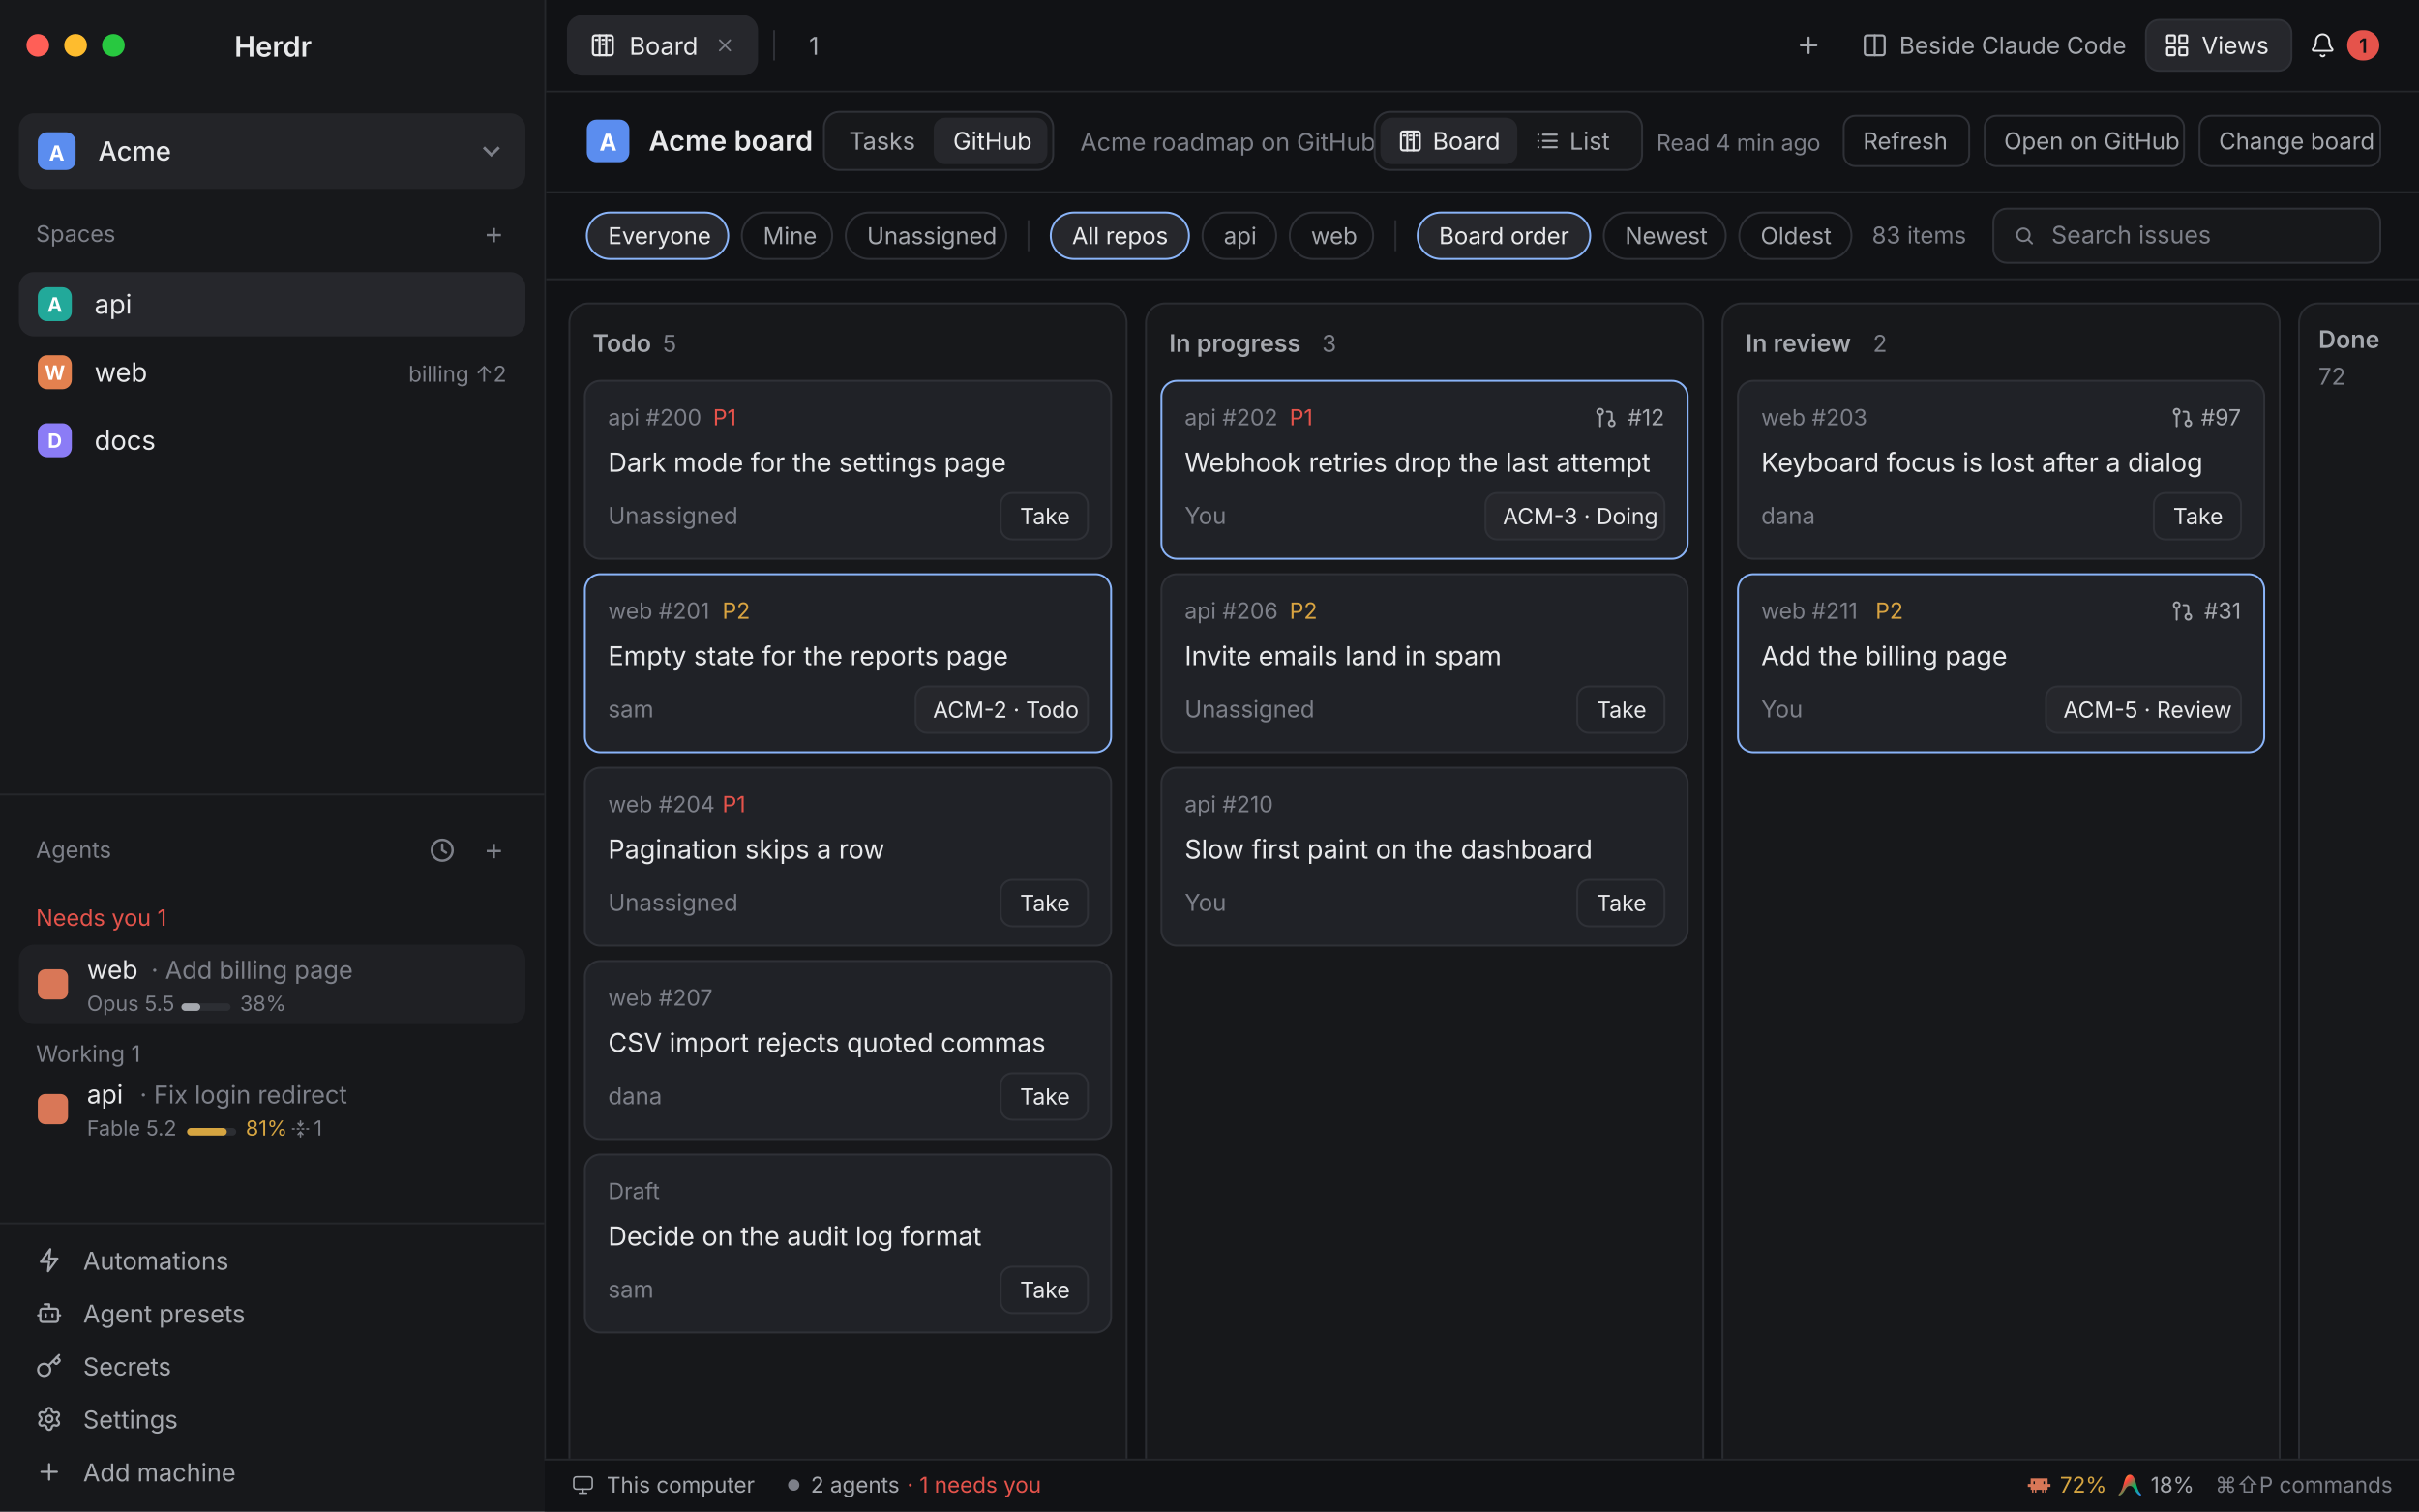
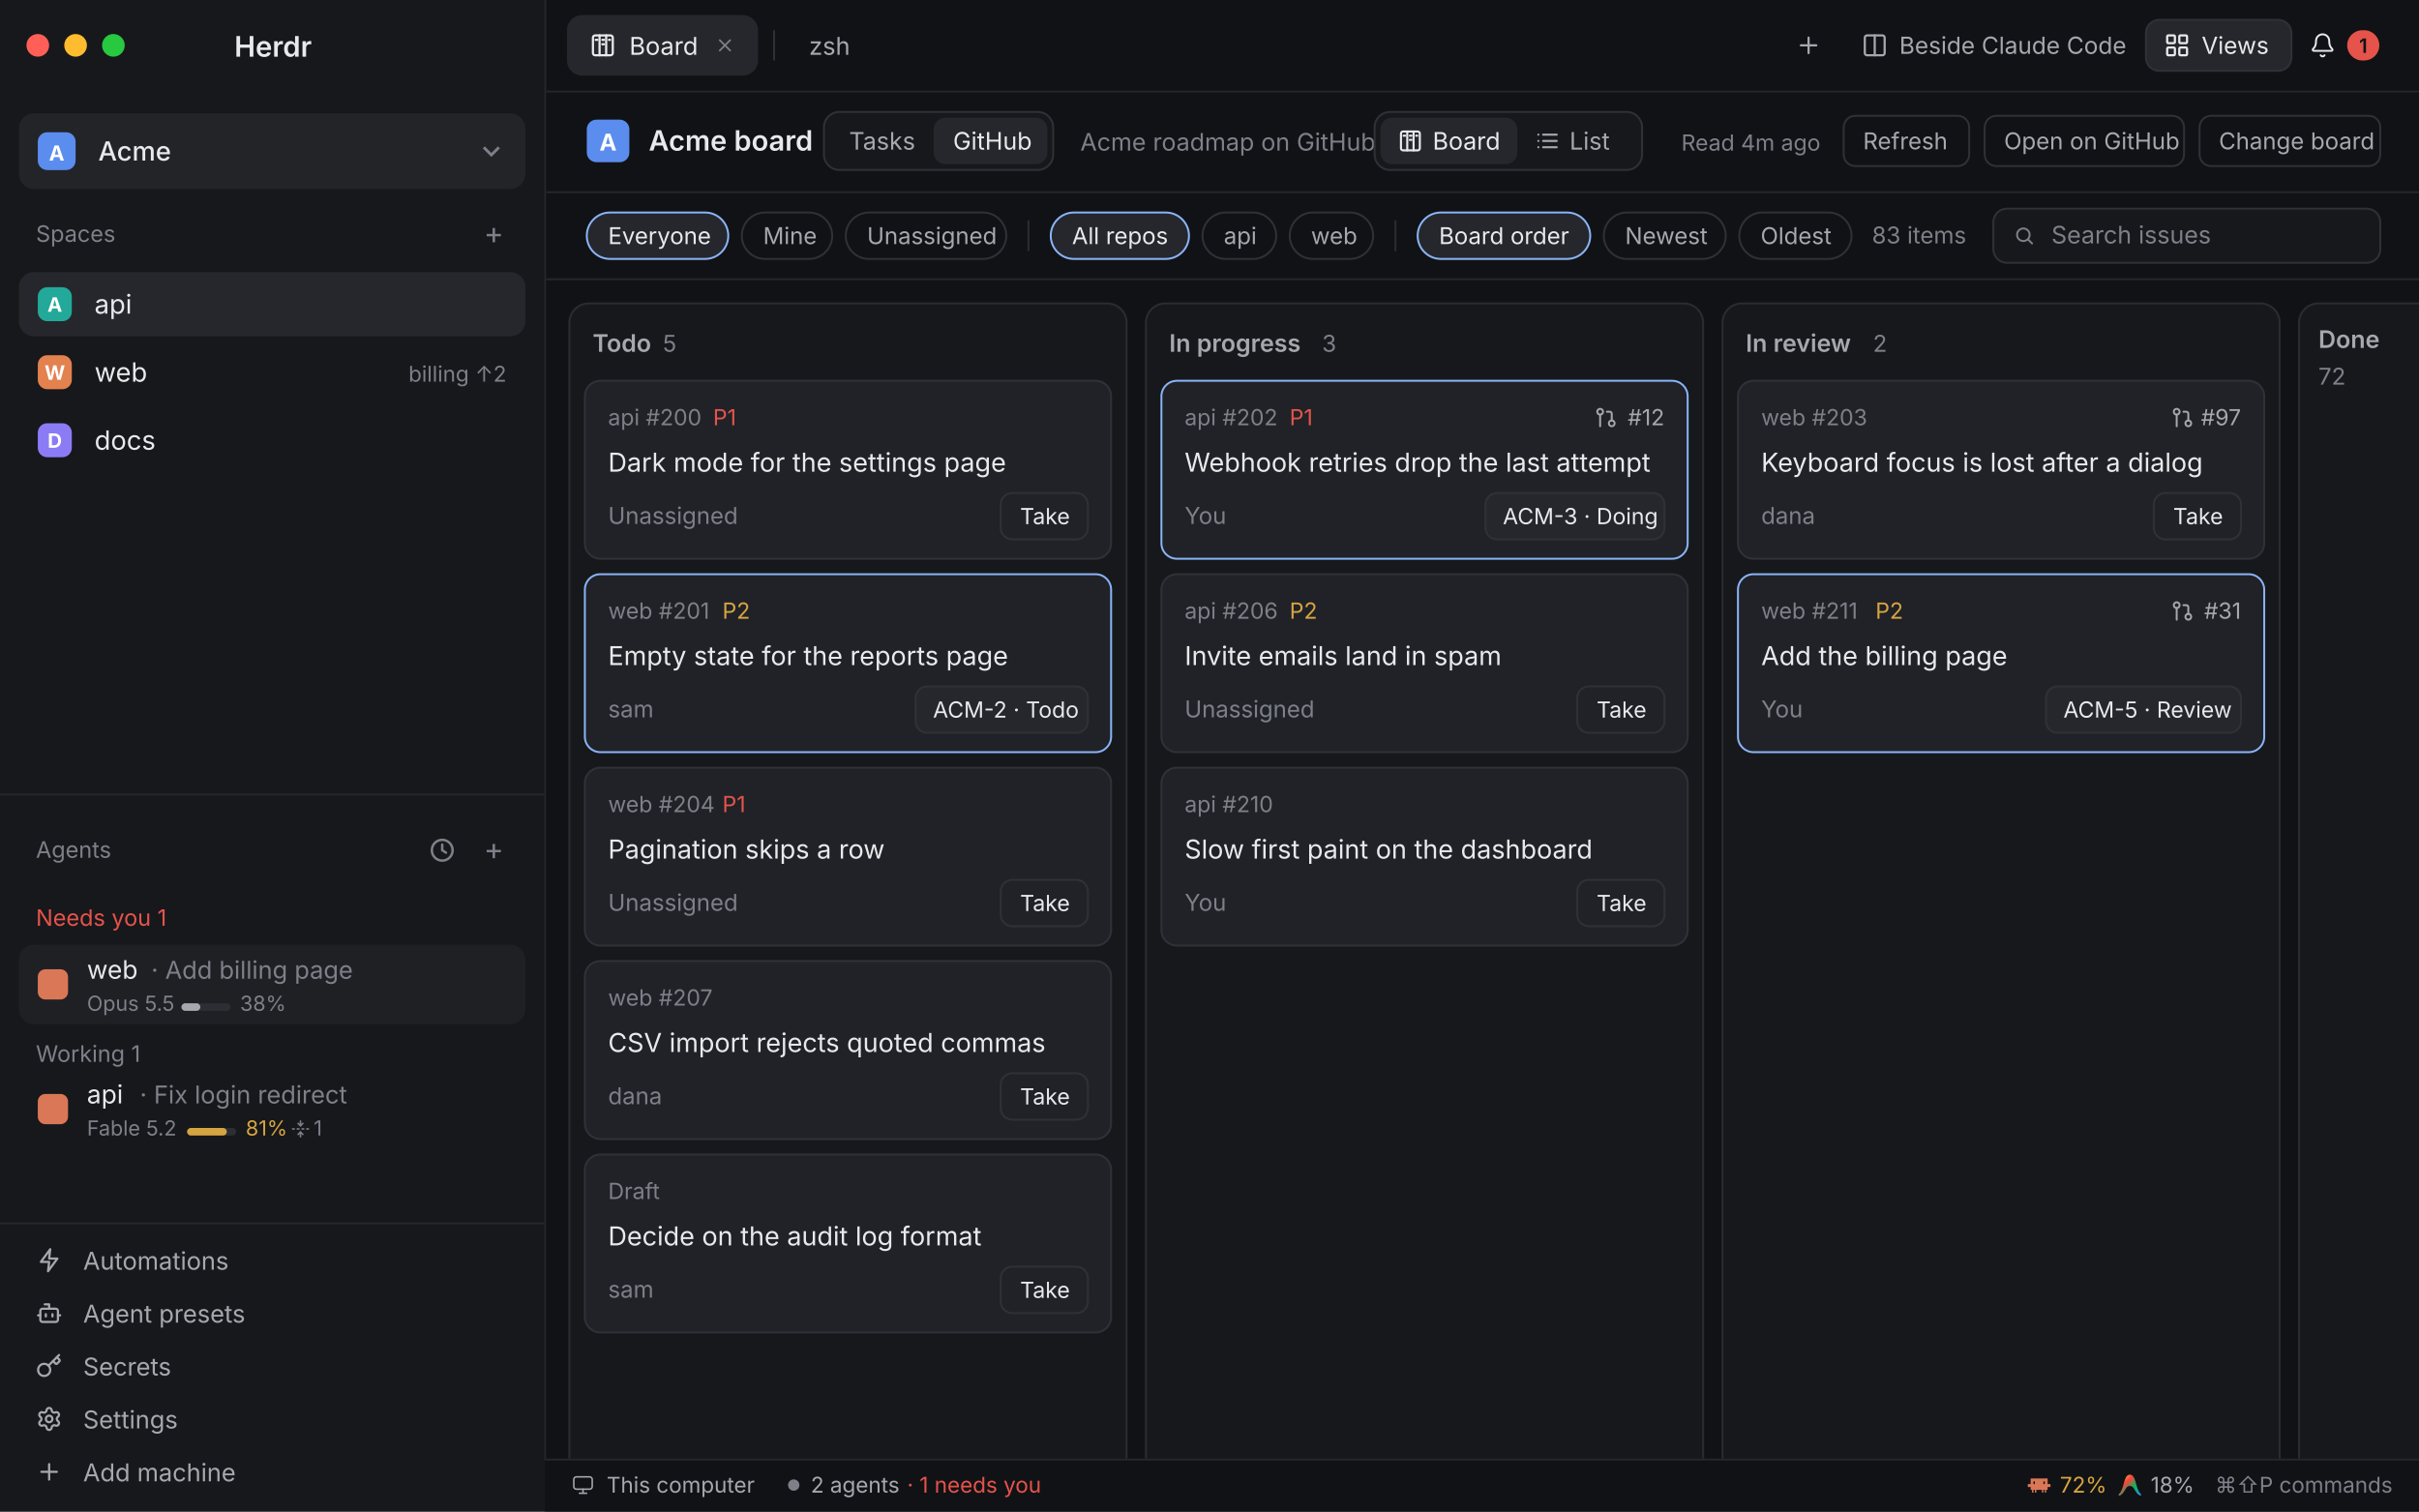
<svg xmlns="http://www.w3.org/2000/svg" width="1280" height="800" viewBox="0 0 1280 800" font-family="Geist, -apple-system, 'Helvetica Neue', sans-serif">
  <defs>
    <filter id="shadow" x="-20%" y="-20%" width="140%" height="140%">
      <feDropShadow dx="0" dy="8" stdDeviation="12" flood-color="#000" flood-opacity="0.45" />
    </filter>
    <clipPath id="pane">
      <rect x="289" y="49" width="991" height="751" />
    </clipPath>
  </defs>
  <rect x="0" y="0" width="1280" height="800" rx="0" fill="#111215" />
  <rect width="288" height="800" fill="#17181b" />
  <rect x="288" width="1" height="800" fill="#25272b" />
  <circle cx="20" cy="24" r="6" fill="#ff5f57" />
  <circle cx="40" cy="24" r="6" fill="#febc2e" />
  <circle cx="60" cy="24" r="6" fill="#28c840" />
  <text x="124" y="30" fill="#e8e9eb" font-size="15" font-weight="600">Herdr</text>
  <rect x="10" y="60" width="268" height="40" rx="8" fill="#232428" />
  <rect x="20" y="70" width="20" height="20" rx="5" fill="#5b8def" />
  <text x="30" y="85" fill="#fff" font-size="11" font-weight="700" text-anchor="middle">A</text>
  <text x="52" y="85" fill="#e8e9eb" font-size="14" font-weight="500">Acme</text>
  <path d="M256 78 l4 4 l4 -4" stroke="#7d8089" stroke-width="1.5" fill="none" />
  <text x="19" y="128" fill="#7d8089" font-size="12">Spaces</text>
  <text x="256" y="129" fill="#7d8089" font-size="16">+</text>
  <rect x="10" y="144" width="268" height="34" rx="8" fill="#26272c" />
  <rect x="20" y="152" width="18" height="18" rx="5" fill="#22a99a" />
  <text x="29" y="165" fill="#fff" font-size="10.5" font-weight="700" text-anchor="middle">A</text>
  <text x="50" y="166" fill="#e8e9eb" font-size="14">api</text>
  <rect x="20" y="188" width="18" height="18" rx="5" fill="#e3814f" />
  <text x="29" y="201" fill="#fff" font-size="10.5" font-weight="700" text-anchor="middle">W</text>
  <text x="50" y="202" fill="#e8e9eb" font-size="14">web</text>
  <text x="268" y="202" fill="#7d8089" font-size="11.5" text-anchor="end">billing ↑2</text>
  <rect x="20" y="224" width="18" height="18" rx="5" fill="#8b7cf6" />
  <text x="29" y="237" fill="#fff" font-size="10.5" font-weight="700" text-anchor="middle">D</text>
  <text x="50" y="238" fill="#e8e9eb" font-size="14">docs</text>
  <rect y="420" width="288" height="1" fill="#25272b" />
  <text x="19" y="454" fill="#7d8089" font-size="12">Agents</text>
  <circle cx="234" cy="450" r="5.5" stroke="#7d8089" stroke-width="1.3" fill="none" />
  <path d="M234 447 v3 l2 1.3" stroke="#7d8089" stroke-width="1.3" fill="none" stroke-linecap="round" />
  <text x="256" y="455" fill="#7d8089" font-size="16">+</text>
  <text x="19" y="490" fill="#e5534b" font-size="12">Needs you 1</text>
  <rect x="10" y="500" width="268" height="42" rx="8" fill="#1f2024" />
  <rect x="20" y="513" width="16" height="16" rx="4" fill="#d97757" />
  <text x="46" y="518" fill="#e8e9eb" font-size="13.5">web</text>
  <text x="80" y="518" fill="#7d8089" font-size="13">· Add billing page</text>
  <text x="46" y="535" fill="#7d8089" font-size="11">Opus 5.5</text>
  <rect x="96" y="531" width="26" height="4" rx="2" fill="#2c2e33" />
  <rect x="96" y="531" width="10" height="4" rx="2" fill="#a5a8ae" />
  <text x="127" y="535" fill="#7d8089" font-size="11">38%</text>
  <text x="19" y="562" fill="#7d8089" font-size="12">Working 1</text>
  <rect x="20" y="579" width="16" height="16" rx="4" fill="#d97757" />
  <text x="46" y="584" fill="#e8e9eb" font-size="13.5">api</text>
  <text x="74" y="584" fill="#7d8089" font-size="13">· Fix login redirect</text>
  <text x="46" y="601" fill="#7d8089" font-size="11">Fable 5.2</text>
  <rect x="99" y="597" width="26" height="4" rx="2" fill="#2c2e33" />
  <rect x="99" y="597" width="21" height="4" rx="2" fill="#d6a541" />
  <text x="130" y="601" fill="#d6a541" font-size="11">81%</text>
  <g transform="translate(154 592.5) scale(0.4167)" fill="none" stroke="#7d8089" stroke-width="2" stroke-linecap="round" stroke-linejoin="round">
    <path d="M12 22v-6" />
    <path d="M12 8V2" />
    <path d="M4 12H2" />
    <path d="M10 12H8" />
    <path d="M16 12h-2" />
    <path d="M22 12h-2" />
    <path d="m15 19-3-3-3 3" />
    <path d="m15 5-3 3-3-3" />
  </g>
  <text x="166" y="601" fill="#7d8089" font-size="11">1</text>
  <rect y="647" width="288" height="1" fill="#25272b" />
  <g transform="translate(19 660) scale(0.5833)" fill="none" stroke="#a5a8ae" stroke-width="2.00" stroke-linecap="round" stroke-linejoin="round">
    <path d="M13 2 4.5 13.5H12L11 22l8.5-11.5H12z" />
  </g>
  <text x="44" y="672" fill="#a5a8ae" font-size="13">Automations</text>
  <g transform="translate(19 688) scale(0.5833)" fill="none" stroke="#a5a8ae" stroke-width="2.00" stroke-linecap="round" stroke-linejoin="round">
    <path d="M12 8V4H8" />
    <rect width="16" height="12" x="4" y="8" rx="2" />
    <path d="M2 14h2" />
    <path d="M20 14h2" />
    <path d="M15 13v2" />
    <path d="M9 13v2" />
  </g>
  <text x="44" y="700" fill="#a5a8ae" font-size="13">Agent presets</text>
  <g transform="translate(19 716) scale(0.5833)" fill="none" stroke="#a5a8ae" stroke-width="2.00" stroke-linecap="round" stroke-linejoin="round">
    <path d="m15.5 7.5 2.3 2.3a1 1 0 0 0 1.4 0l2.1-2.1a1 1 0 0 0 0-1.4L19 4" />
    <path d="m21 2-9.6 9.6" />
    <circle cx="7.5" cy="15.5" r="5.5" />
  </g>
  <text x="44" y="728" fill="#a5a8ae" font-size="13">Secrets</text>
  <g transform="translate(19 744) scale(0.5833)" fill="none" stroke="#a5a8ae" stroke-width="2.00" stroke-linecap="round" stroke-linejoin="round">
    <path d="M9.671 4.136a2.34 2.34 0 0 1 4.659 0 2.34 2.34 0 0 0 3.319 1.915 2.34 2.34 0 0 1 2.33 4.033 2.34 2.34 0 0 0 0 3.831 2.34 2.34 0 0 1-2.33 4.033 2.34 2.34 0 0 0-3.319 1.915 2.34 2.34 0 0 1-4.659 0 2.34 2.34 0 0 0-3.32-1.915 2.34 2.34 0 0 1-2.33-4.033 2.34 2.34 0 0 0 0-3.831A2.34 2.34 0 0 1 6.35 6.051a2.34 2.34 0 0 0 3.319-1.915" />
    <circle cx="12" cy="12" r="3" />
  </g>
  <text x="44" y="756" fill="#a5a8ae" font-size="13">Settings</text>
  <g transform="translate(19 772) scale(0.5833)" fill="none" stroke="#a5a8ae" stroke-width="2.00" stroke-linecap="round" stroke-linejoin="round">
    <path d="M5 12h14" />
    <path d="M12 5v14" />
  </g>
  <text x="44" y="784" fill="#a5a8ae" font-size="13">Add machine</text>
  <rect x="300" y="8" width="101.1" height="32" rx="8" fill="#26272c" />
  <g transform="translate(312 17) scale(0.5833)" fill="none" stroke="#e8e9eb" stroke-width="2" stroke-linecap="round" stroke-linejoin="round">
    <rect x="3" y="3" width="18" height="18" rx="2" />
    <path d="M9 3v18" />
    <path d="M15 3v18" />
    <path d="M5.5 7h1.5" />
    <path d="M11.5 7h1.5" />
    <path d="M11.5 11h1.5" />
    <path d="M17.5 7h1" />
  </g>
  <text x="333" y="29" fill="#e8e9eb" font-size="13">Board</text>
  <g transform="translate(378.1 18.5) scale(0.4583)" fill="none" stroke="#7d8089" stroke-width="2" stroke-linecap="round" stroke-linejoin="round">
    <path d="M18 6 6 18" />
    <path d="m6 6 12 12" />
  </g>
  <rect x="409.1" y="16" width="1" height="16" fill="#2f3137" />
-   <text x="428.1" y="29" fill="#a5a8ae" font-size="13">1</text>
+   <text x="428.1" y="29" fill="#a5a8ae" font-size="13">zsh</text>
  <g transform="translate(950 17) scale(0.5833)" fill="none" stroke="#a5a8ae" stroke-width="2" stroke-linecap="round" stroke-linejoin="round">
    <path d="M5 12h14" />
    <path d="M12 5v14" />
  </g>
  <g transform="translate(985 17) scale(0.5833)" fill="none" stroke="#a5a8ae" stroke-width="2" stroke-linecap="round" stroke-linejoin="round">
    <rect width="18" height="18" x="3" y="3" rx="2" />
    <path d="M12 3v18" />
  </g>
  <text x="1005" y="28.5" fill="#a5a8ae" font-size="12.5">Beside Claude Code</text>
  <rect x="1135.5" y="10.5" width="77" height="27" rx="7" fill="#26272c" stroke="#2f3137" />
  <g transform="translate(1145 17) scale(0.5833)" fill="none" stroke="#e8e9eb" stroke-width="2" stroke-linecap="round" stroke-linejoin="round">
    <rect width="7" height="7" x="3" y="3" rx="1" />
    <rect width="7" height="7" x="14" y="3" rx="1" />
    <rect width="7" height="7" x="14" y="14" rx="1" />
    <rect width="7" height="7" x="3" y="14" rx="1" />
  </g>
  <text x="1165" y="28.5" fill="#e8e9eb" font-size="12.5">Views</text>
  <g transform="translate(1222 17) scale(0.5833)" fill="none" stroke="#e8e9eb" stroke-width="1.75" stroke-linecap="round" stroke-linejoin="round">
    <path d="M10.268 21a2 2 0 0 0 3.464 0" />
    <path d="M3.262 15.326A1 1 0 0 0 4 17h16a1 1 0 0 0 .74-1.673C19.41 13.956 18 12.499 18 8A6 6 0 0 0 6 8c0 4.499-1.411 5.956-2.738 7.326" />
  </g>
  <rect x="1242" y="16" width="17" height="16" rx="8" fill="#e5534b" />
  <text x="1250.5" y="28" fill="#111215" font-size="10.5" font-weight="600" text-anchor="middle">1</text>
  <rect x="289" y="48" width="991" height="1" fill="#25272b" />
  <rect x="289" y="49" width="991" height="751" fill="#111215" />
  <g clip-path="url(#pane)">
    <g transform="translate(289 49) scale(1.02376) translate(-301 -92)">
      <rect x="322" y="106" width="22" height="22" rx="5" fill="#5b8def" />
      <text x="333" y="122" fill="#fff" font-size="12" font-weight="700" text-anchor="middle">A</text>
      <text x="354" y="122" fill="#e8e9eb" font-size="14.5" font-weight="600">Acme board</text>
      <rect x="301" y="143" width="968" height="1" rx="0" fill="#25272b" />
      <rect x="444.56" y="102" width="118.5" height="30" rx="8" fill="#17181b" stroke="#2f3137" />
      <text x="457.56" y="121.5" fill="#a5a8ae" font-size="12.5">Tasks</text>
      <rect x="501.31" y="105" width="58.75" height="24" rx="6" fill="#26272c" />
      <text x="511.31" y="121.5" fill="#e8e9eb" font-size="12.5">GitHub</text>
      <text x="577.06" y="122" fill="#7d8089" font-size="12.5">Acme roadmap on GitHub</text>
      <rect x="1155.56" y="104" width="93.44" height="26" rx="6" fill="none" stroke="#2f3137" />
      <text x="1165.56" y="121.32" fill="#a5a8ae" font-size="12">Change board</text>
      <rect x="1044.52" y="104" width="103.04" height="26" rx="6" fill="none" stroke="#2f3137" />
      <text x="1054.52" y="121.32" fill="#a5a8ae" font-size="12">Open on GitHub</text>
      <rect x="971.64" y="104" width="64.88" height="26" rx="6" fill="none" stroke="#2f3137" />
      <text x="981.64" y="121.32" fill="#a5a8ae" font-size="12">Refresh</text>
-       <text x="959.64" y="122" fill="#7d8089" font-size="11.5" text-anchor="end">Read 4 min ago</text>
+       <text x="959.64" y="122" fill="#7d8089" font-size="11.5" text-anchor="end">Read 4m ago</text>
      <rect x="729.19" y="102" width="138.25" height="30" rx="8" fill="#17181b" stroke="#2f3137" />
      <rect x="732.19" y="105" width="70.75" height="24" rx="6" fill="#26272c" />
      <g transform="translate(741.19 110.5) scale(0.5417)" fill="none" stroke="#e8e9eb" stroke-width="2" stroke-linecap="round" stroke-linejoin="round">
        <rect x="3" y="3" width="18" height="18" rx="2" />
        <path d="M9 3v18" />
        <path d="M15 3v18" />
        <path d="M5.5 7h1.5" />
        <path d="M11.5 7h1.5" />
        <path d="M11.5 11h1.5" />
        <path d="M17.5 7h1" />
      </g>
      <text x="759.19" y="121.5" fill="#e8e9eb" font-size="12.5">Board</text>
      <g transform="translate(811.94 110.5) scale(0.5417)" fill="none" stroke="#a5a8ae" stroke-width="2" stroke-linecap="round" stroke-linejoin="round">
        <path d="M8 6h13" />
        <path d="M8 12h13" />
        <path d="M8 18h13" />
        <path d="M3.5 6h.01" />
        <path d="M3.5 12h.01" />
        <path d="M3.5 18h.01" />
      </g>
      <text x="829.94" y="121.5" fill="#a5a8ae" font-size="12.5">List</text>
      <rect x="322" y="154" width="73.12" height="24" rx="12" fill="#26272c" stroke="#8ab4f8" />
      <text x="333" y="170.32" fill="#e8e9eb" font-size="12">Everyone</text>
      <rect x="402.12" y="154" width="46.72" height="24" rx="12" fill="none" stroke="#2f3137" />
      <text x="413.12" y="170.32" fill="#a5a8ae" font-size="12">Mine</text>
      <rect x="455.84" y="154" width="82.96" height="24" rx="12" fill="none" stroke="#2f3137" />
      <text x="466.84" y="170.32" fill="#a5a8ae" font-size="12">Unassigned</text>
      <rect x="549.8" y="158" width="1" height="16" rx="0" fill="#2a2c31" />
      <rect x="561.8" y="154" width="71.44" height="24" rx="12" fill="#26272c" stroke="#8ab4f8" />
      <text x="572.8" y="170.32" fill="#e8e9eb" font-size="12">All repos</text>
      <rect x="640.24" y="154" width="38.08" height="24" rx="12" fill="none" stroke="#2f3137" />
      <text x="651.24" y="170.32" fill="#a5a8ae" font-size="12">api</text>
      <rect x="685.32" y="154" width="43.12" height="24" rx="12" fill="none" stroke="#2f3137" />
      <text x="696.32" y="170.32" fill="#a5a8ae" font-size="12">web</text>
      <rect x="739.44" y="158" width="1" height="16" rx="0" fill="#2a2c31" />
      <rect x="751.44" y="154" width="89.2" height="24" rx="12" fill="#26272c" stroke="#8ab4f8" />
      <text x="762.44" y="170.32" fill="#e8e9eb" font-size="12">Board order</text>
      <rect x="847.64" y="154" width="63.04" height="24" rx="12" fill="none" stroke="#2f3137" />
      <text x="858.64" y="170.32" fill="#a5a8ae" font-size="12">Newest</text>
      <rect x="917.68" y="154" width="58" height="24" rx="12" fill="none" stroke="#2f3137" />
      <text x="928.68" y="170.32" fill="#a5a8ae" font-size="12">Oldest</text>
      <rect x="1049" y="152" width="200" height="28" rx="7" fill="#17181b" stroke="#2f3137" />
      <g transform="translate(1059 160) scale(0.5)" fill="none" stroke="#7d8089" stroke-width="2" stroke-linecap="round" stroke-linejoin="round">
        <circle cx="11" cy="11" r="6.5" />
        <path d="m20 20-4-4" />
      </g>
      <text x="1079" y="170" fill="#7d8089" font-size="12.5">Search issues</text>
      <text x="1035" y="170" fill="#7d8089" font-size="12" text-anchor="end">83 items</text>
      <rect x="301" y="188" width="968" height="1" rx="0" fill="#25272b" />
      <rect x="313" y="201" width="288" height="613" rx="10" fill="#17181b" stroke="#2a2c31" />
      <text x="325" y="226" fill="#a5a8ae" font-size="12.5" font-weight="600">Todo</text>
      <text x="361.25" y="226" fill="#7d8089" font-size="12">5</text>
      <rect x="321" y="241" width="272" height="92" rx="8" fill="#202227" stroke="#2f3137" />
      <text x="333" y="264" fill="#7d8089" font-size="11.5">api #200</text>
      <text x="387.23" y="264" fill="#e5534b" font-size="11.5">P1</text>
      <text x="333" y="288" fill="#e8e9eb" font-size="13.5">Dark mode for the settings page</text>
      <text x="333" y="315" fill="#7d8089" font-size="12">Unassigned</text>
      <rect x="535.93" y="299" width="45.07" height="24" rx="6" fill="none" stroke="#2f3137" />
      <text x="545.93" y="315.14" fill="#e8e9eb" font-size="11.5">Take</text>
      <rect x="321" y="341" width="272" height="92" rx="8" fill="#202227" stroke="#8ab4f8" />
      <text x="333" y="364" fill="#7d8089" font-size="11.5">web #201</text>
      <text x="392.06" y="364" fill="#d9a441" font-size="11.5">P2</text>
      <text x="333" y="388" fill="#e8e9eb" font-size="13.5">Empty state for the reports page</text>
      <text x="333" y="415" fill="#7d8089" font-size="12">sam</text>
      <rect x="491.93" y="399" width="89.07" height="24" rx="6" fill="#26272c" stroke="#2f3137" />
      <text x="500.93" y="415.14" fill="#e8e9eb" font-size="11.5">ACM-2 · Todo</text>
      <rect x="321" y="441" width="272" height="92" rx="8" fill="#202227" stroke="#2f3137" />
      <text x="333" y="464" fill="#7d8089" font-size="11.5">web #204</text>
      <text x="392.06" y="464" fill="#e5534b" font-size="11.5">P1</text>
      <text x="333" y="488" fill="#e8e9eb" font-size="13.5">Pagination skips a row</text>
      <text x="333" y="515" fill="#7d8089" font-size="12">Unassigned</text>
      <rect x="535.93" y="499" width="45.07" height="24" rx="6" fill="none" stroke="#2f3137" />
      <text x="545.93" y="515.14" fill="#e8e9eb" font-size="11.5">Take</text>
      <rect x="321" y="541" width="272" height="92" rx="8" fill="#202227" stroke="#2f3137" />
      <text x="333" y="564" fill="#7d8089" font-size="11.5">web #207</text>
      <text x="333" y="588" fill="#e8e9eb" font-size="13.5">CSV import rejects quoted commas</text>
      <text x="333" y="615" fill="#7d8089" font-size="12">dana</text>
      <rect x="535.93" y="599" width="45.07" height="24" rx="6" fill="none" stroke="#2f3137" />
      <text x="545.93" y="615.14" fill="#e8e9eb" font-size="11.5">Take</text>
      <rect x="321" y="641" width="272" height="92" rx="8" fill="#202227" stroke="#2f3137" />
      <text x="333" y="664" fill="#7d8089" font-size="11.5">Draft</text>
      <text x="333" y="688" fill="#e8e9eb" font-size="13.5">Decide on the audit log format</text>
      <text x="333" y="715" fill="#7d8089" font-size="12">sam</text>
      <rect x="535.93" y="699" width="45.07" height="24" rx="6" fill="none" stroke="#2f3137" />
      <text x="545.93" y="715.14" fill="#e8e9eb" font-size="11.5">Take</text>
      <rect x="611" y="201" width="288" height="613" rx="10" fill="#17181b" stroke="#2a2c31" />
      <text x="623" y="226" fill="#a5a8ae" font-size="12.5" font-weight="600">In progress</text>
      <text x="702" y="226" fill="#7d8089" font-size="12">3</text>
      <rect x="619" y="241" width="272" height="92" rx="8" fill="#202227" stroke="#8ab4f8" />
      <text x="631" y="264" fill="#7d8089" font-size="11.5">api #202</text>
      <text x="685.23" y="264" fill="#e5534b" font-size="11.5">P1</text>
      <text x="879" y="264" fill="#a5a8ae" font-size="11.5" text-anchor="end">#12</text>
      <g transform="translate(842.76 254) scale(0.5)" fill="none" stroke="#a5a8ae" stroke-width="2" stroke-linecap="round" stroke-linejoin="round">
        <circle cx="18" cy="18" r="3" />
        <circle cx="6" cy="6" r="3" />
        <path d="M13 6h3a2 2 0 0 1 2 2v7" />
        <path d="M6 9v12" />
      </g>
      <text x="631" y="288" fill="#e8e9eb" font-size="13.5">Webhook retries drop the last attempt</text>
      <text x="631" y="315" fill="#7d8089" font-size="12">You</text>
      <rect x="786.48" y="299" width="92.52" height="24" rx="6" fill="#26272c" stroke="#2f3137" />
      <text x="795.48" y="315.14" fill="#e8e9eb" font-size="11.5">ACM-3 · Doing</text>
      <rect x="619" y="341" width="272" height="92" rx="8" fill="#202227" stroke="#2f3137" />
      <text x="631" y="364" fill="#7d8089" font-size="11.5">api #206</text>
      <text x="685.23" y="364" fill="#d9a441" font-size="11.5">P2</text>
      <text x="631" y="388" fill="#e8e9eb" font-size="13.5">Invite emails land in spam</text>
      <text x="631" y="415" fill="#7d8089" font-size="12">Unassigned</text>
      <rect x="833.93" y="399" width="45.07" height="24" rx="6" fill="none" stroke="#2f3137" />
      <text x="843.93" y="415.14" fill="#e8e9eb" font-size="11.5">Take</text>
      <rect x="619" y="441" width="272" height="92" rx="8" fill="#202227" stroke="#2f3137" />
      <text x="631" y="464" fill="#7d8089" font-size="11.5">api #210</text>
      <text x="631" y="488" fill="#e8e9eb" font-size="13.5">Slow first paint on the dashboard</text>
      <text x="631" y="515" fill="#7d8089" font-size="12">You</text>
      <rect x="833.93" y="499" width="45.07" height="24" rx="6" fill="none" stroke="#2f3137" />
      <text x="843.93" y="515.14" fill="#e8e9eb" font-size="11.5">Take</text>
      <rect x="909" y="201" width="288" height="613" rx="10" fill="#17181b" stroke="#2a2c31" />
      <text x="921" y="226" fill="#a5a8ae" font-size="12.5" font-weight="600">In review</text>
      <text x="986.75" y="226" fill="#7d8089" font-size="12">2</text>
      <rect x="917" y="241" width="272" height="92" rx="8" fill="#202227" stroke="#2f3137" />
      <text x="929" y="264" fill="#7d8089" font-size="11.5">web #203</text>
      <text x="1177" y="264" fill="#a5a8ae" font-size="11.5" text-anchor="end">#97</text>
      <g transform="translate(1140.76 254) scale(0.5)" fill="none" stroke="#a5a8ae" stroke-width="2" stroke-linecap="round" stroke-linejoin="round">
        <circle cx="18" cy="18" r="3" />
        <circle cx="6" cy="6" r="3" />
        <path d="M13 6h3a2 2 0 0 1 2 2v7" />
        <path d="M6 9v12" />
      </g>
      <text x="929" y="288" fill="#e8e9eb" font-size="13.5">Keyboard focus is lost after a dialog</text>
      <text x="929" y="315" fill="#7d8089" font-size="12">dana</text>
      <rect x="1131.93" y="299" width="45.07" height="24" rx="6" fill="none" stroke="#2f3137" />
      <text x="1141.93" y="315.14" fill="#e8e9eb" font-size="11.5">Take</text>
      <rect x="917" y="341" width="272" height="92" rx="8" fill="#202227" stroke="#8ab4f8" />
      <text x="929" y="364" fill="#7d8089" font-size="11.5">web #211</text>
      <text x="988.06" y="364" fill="#d9a441" font-size="11.5">P2</text>
      <text x="1177" y="364" fill="#a5a8ae" font-size="11.5" text-anchor="end">#31</text>
      <g transform="translate(1140.76 354) scale(0.5)" fill="none" stroke="#a5a8ae" stroke-width="2" stroke-linecap="round" stroke-linejoin="round">
        <circle cx="18" cy="18" r="3" />
        <circle cx="6" cy="6" r="3" />
        <path d="M13 6h3a2 2 0 0 1 2 2v7" />
        <path d="M6 9v12" />
      </g>
      <text x="929" y="388" fill="#e8e9eb" font-size="13.5">Add the billing page</text>
      <text x="929" y="415" fill="#7d8089" font-size="12">You</text>
      <rect x="1076.2" y="399" width="100.8" height="24" rx="6" fill="#26272c" stroke="#2f3137" />
      <text x="1085.2" y="415.14" fill="#e8e9eb" font-size="11.5">ACM-5 · Review</text>
      <rect x="1207" y="201" width="96" height="613" rx="10" fill="#17181b" stroke="#2a2c31" />
      <text x="1217" y="224" fill="#a5a8ae" font-size="12.5" font-weight="600">Done</text>
      <text x="1217" y="243" fill="#7d8089" font-size="12">72</text>
    </g>
  </g>
  <rect x="288" y="772" width="992" height="28" fill="#111215" />
  <rect x="288" y="772" width="992" height="1" fill="#25272b" />
  <g transform="translate(302 779.5) scale(0.5417)" fill="none" stroke="#a5a8ae" stroke-width="1.5" stroke-linecap="round" stroke-linejoin="round">
    <rect x="3" y="4" width="18" height="12" rx="2.5" />
    <path d="M8.5 20h7M12 16v4" />
  </g>
  <text x="321" y="790" fill="#a5a8ae" font-size="11.5">This computer</text>
  <circle cx="420" cy="786" r="3" fill="#7d8089" />
  <text x="429" y="790" fill="#a5a8ae" font-size="11.5">2 agents</text>
  <text x="480" y="790" fill="#e5534b" font-size="11.5">· 1 needs you</text>
  <g transform="translate(1073 780) scale(0.5)" fill="#D97757">
    <path clip-rule="evenodd" d="M20.998 10.949H24v3.102h-3v3.028h-1.487V20H18v-2.921h-1.487V20H15v-2.921H9V20H7.488v-2.921H6V20H4.487v-2.921H3V14.05H0V10.95h3V5h17.998v5.949zM6 10.949h1.488V8.102H6v2.847zm10.51 0H18V8.102h-1.49v2.847z" fill-rule="evenodd" />
  </g>
  <text x="1090" y="790" fill="#d6a541" font-size="11.5">72%</text>
  <g transform="translate(1121 780) scale(0.5)">
    <defs>
      <linearGradient id="agy-grad" x1="0" y1="0" x2="1" y2="1">
        <stop offset="0" stop-color="#FFE432" />
        <stop offset=".35" stop-color="#FC413D" />
        <stop offset=".65" stop-color="#00B95C" />
        <stop offset="1" stop-color="#3186FF" />
      </linearGradient>
    </defs>
    <path d="M21.751 22.607c1.34 1.005 3.35.335 1.508-1.508C17.73 15.74 18.904 1 12.037 1 5.17 1 6.342 15.74.815 21.1c-2.01 2.009.167 2.511 1.507 1.506 5.192-3.517 4.857-9.714 9.715-9.714 4.857 0 4.522 6.197 9.714 9.715z" fill="url(#agy-grad)" />
  </g>
  <text x="1138" y="790" fill="#a5a8ae" font-size="11.5">18%</text>
  <text x="1266" y="790" fill="#7d8089" font-size="11.5" text-anchor="end">⌘⇧P  commands</text>
</svg>
